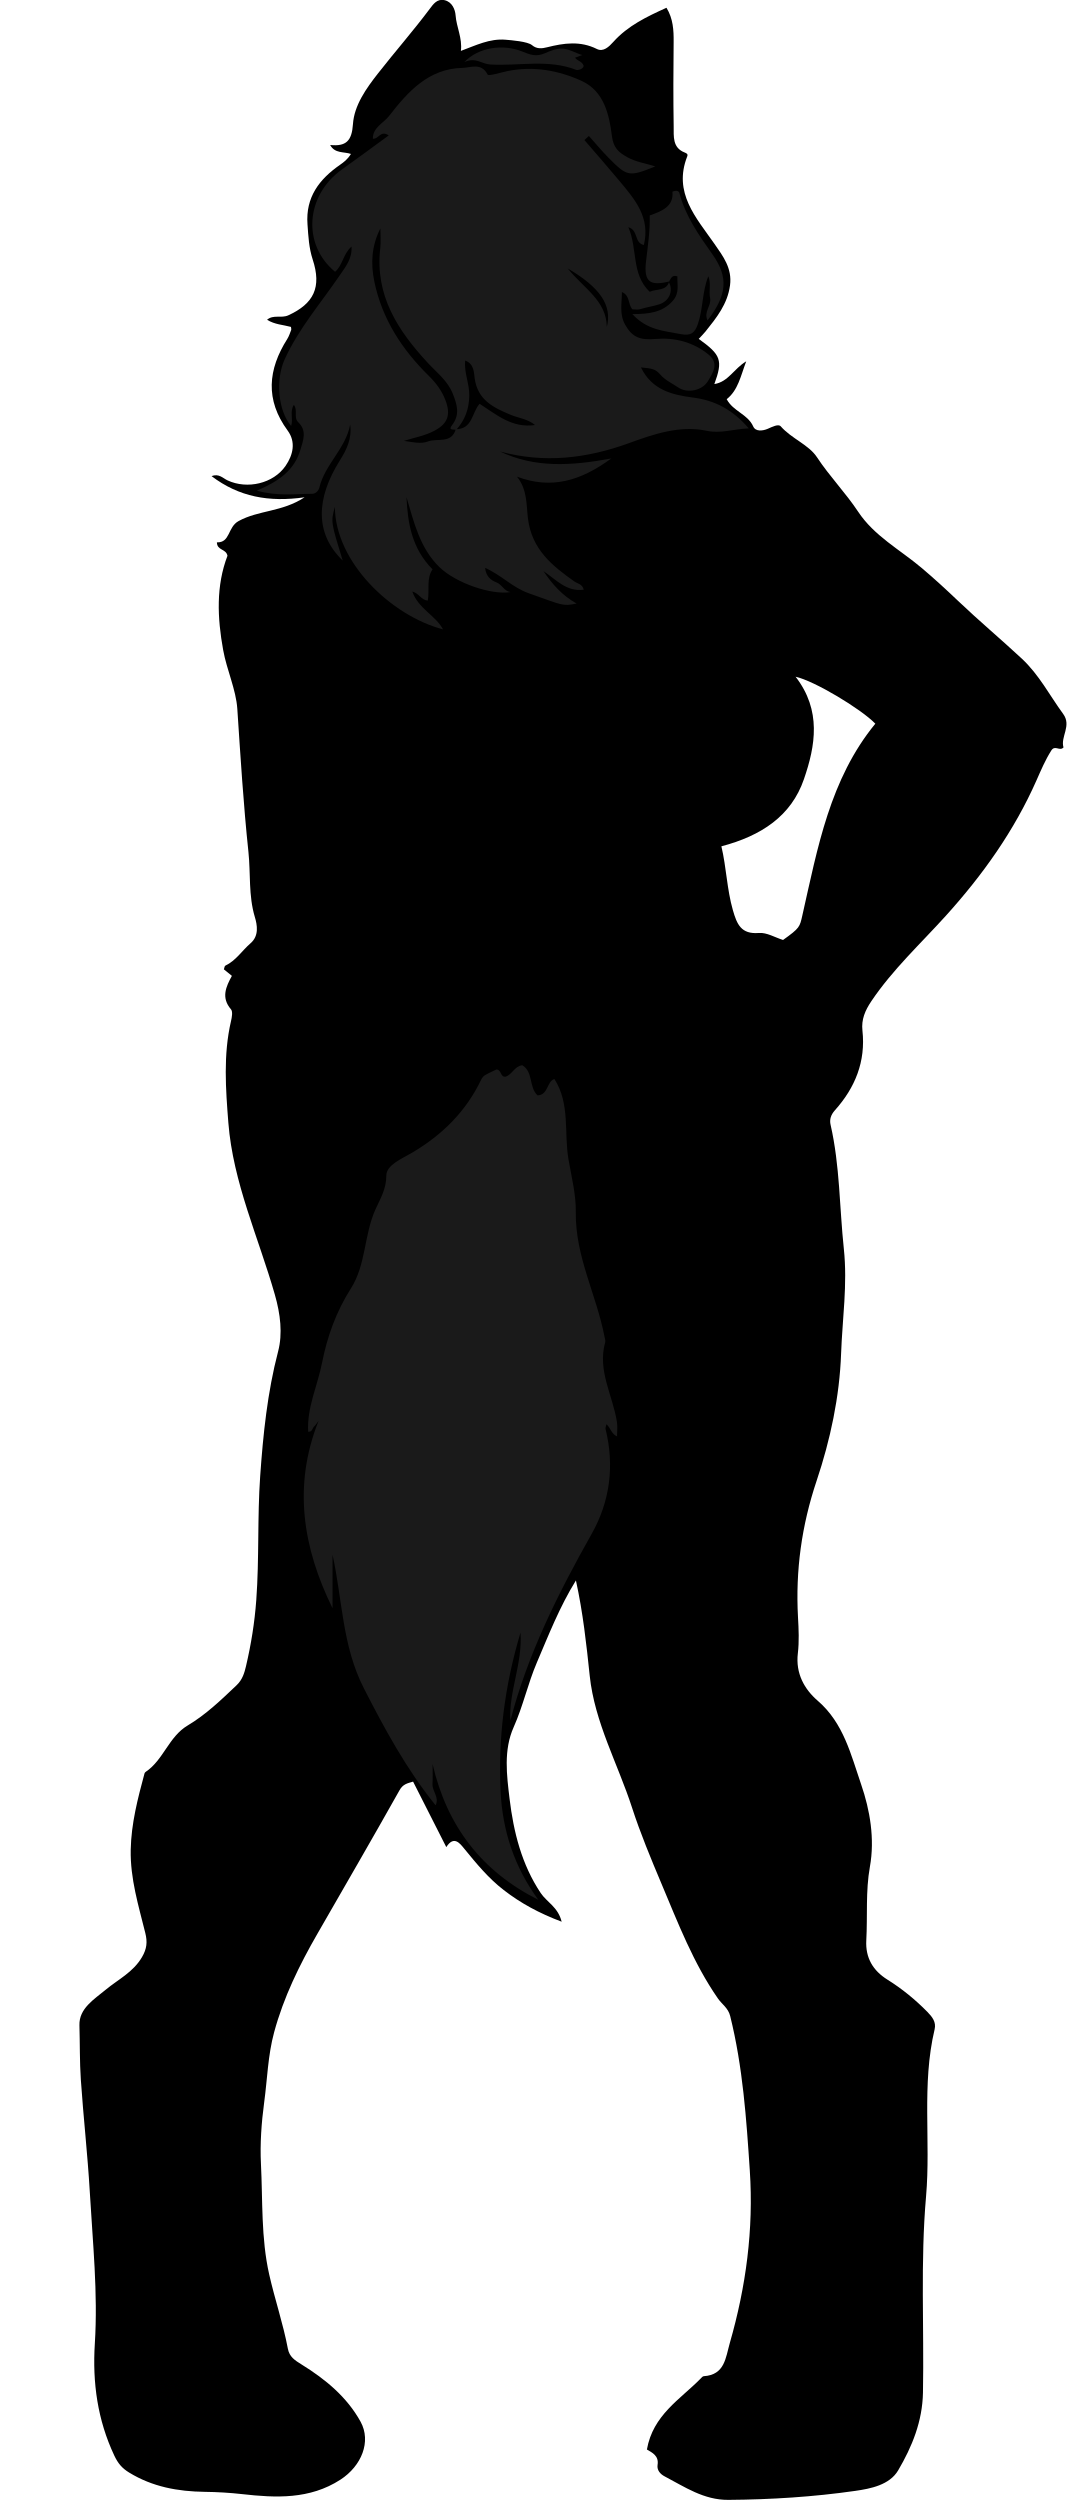
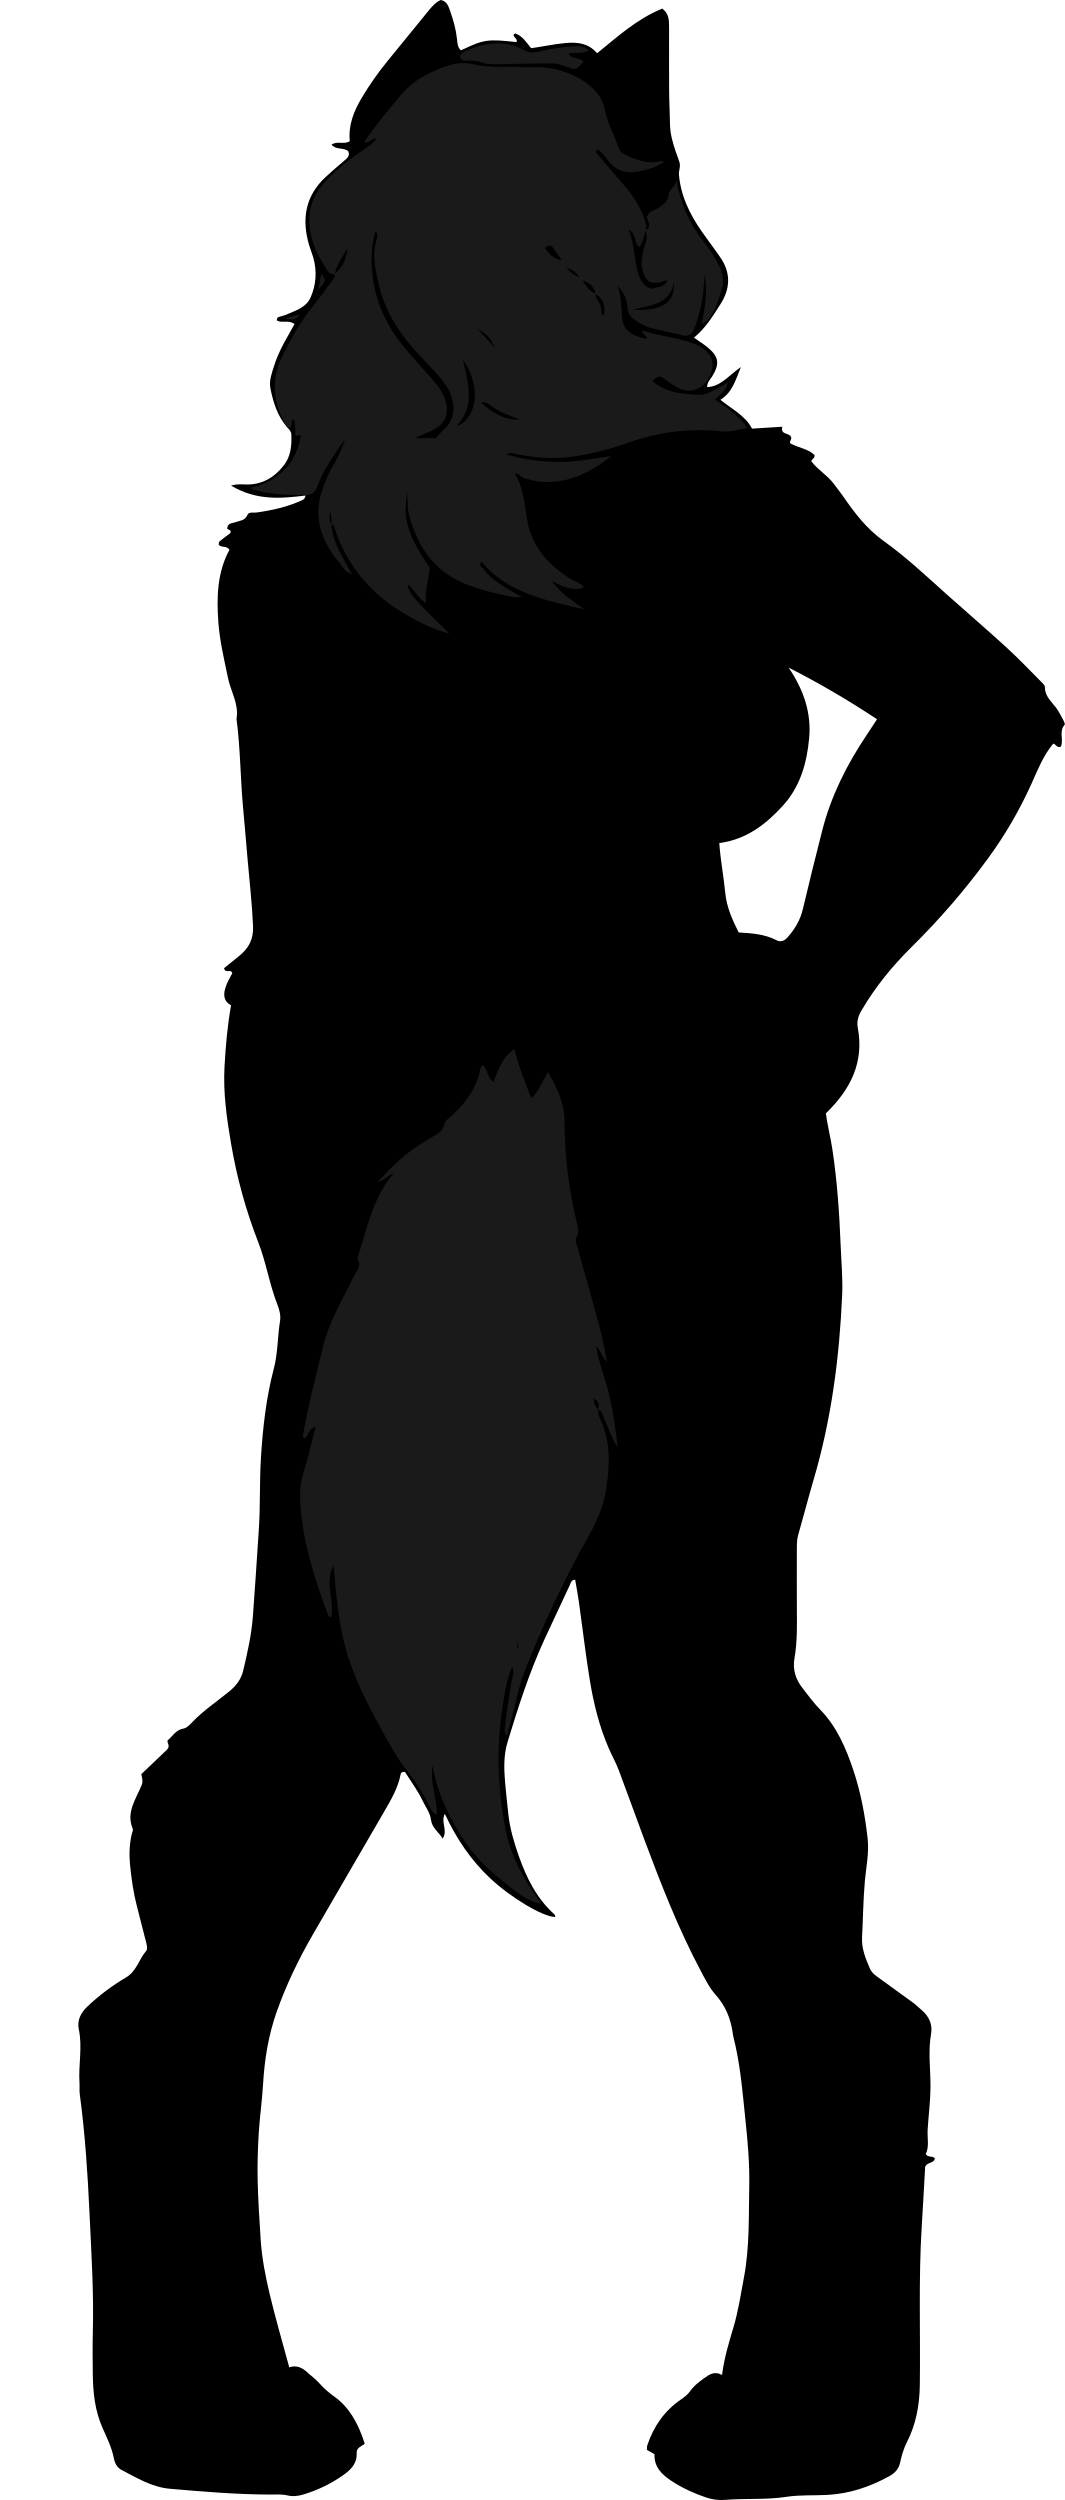
- <svg xmlns="http://www.w3.org/2000/svg" version="1.1" id="Layer_1" x="0px" y="0px" viewBox="0 0 265.37 621.96" style="enable-background:new 0 0 265.37 621.96;" xml:space="preserve">
+ <svg xmlns="http://www.w3.org/2000/svg" version="1.1" id="Layer_1" x="0px" y="0px" viewBox="0 0 750 1760.9" style="enable-background:new 0 0 750 1760.9;" xml:space="preserve">
  <style type="text/css">
	.st0{fill:#1A1A1A;}
</style>
  <g>
-     <path d="M160.94,609.4c1.51-8.59,8.26-12.45,13.36-17.64c0.23-0.23,0.5-0.58,0.77-0.6c5.26-0.33,5.44-4.57,6.49-8.24   c4.04-14.03,5.95-28.33,4.98-42.9c-0.85-12.9-1.74-25.82-4.88-38.46c-0.5-2.02-2.06-2.93-3.06-4.38c-6.1-8.8-9.89-18.7-14.01-28.48   c-2.64-6.27-5.29-12.63-7.36-19.02c-3.54-10.92-9.3-21.18-10.52-32.8c-0.82-7.82-1.66-15.61-3.43-23.69   c-4.1,6.63-6.79,13.58-9.72,20.43c-2.24,5.24-3.43,10.84-5.77,16.07c-2.55,5.71-1.72,11.99-1.01,17.86   c0.99,8.21,2.99,16.3,7.75,23.42c1.5,2.24,4.32,3.5,5.2,7.12c-5.6-2.11-10.18-4.6-14.43-7.89c-3.8-2.94-6.77-6.57-9.77-10.24   c-1.09-1.33-2.59-3.42-4.5-0.43c-2.74-5.39-5.44-10.72-8.26-16.29c-1.47,0.43-2.52,0.62-3.38,2.15   c-6.71,11.95-13.59,23.81-20.42,35.69c-4.48,7.78-8.4,15.77-10.77,24.51c-1.56,5.75-1.69,11.65-2.48,17.47   c-0.68,5.04-1.05,10.33-0.8,15.26c0.46,9.15,0,18.42,2.05,27.52c1.4,6.2,3.46,12.21,4.64,18.45c0.39,2.06,1.69,2.89,3.52,4.02   c5.82,3.61,11.18,8.01,14.57,14.16c2.72,4.93,0.26,11.02-5.02,14.44c-7.64,4.94-16.08,4.53-24.41,3.59   c-3.13-0.35-6.24-0.53-9.35-0.57c-6.67-0.09-12.98-1.24-18.78-4.79c-1.77-1.08-2.78-2.27-3.7-4.22   c-4.18-8.88-5.46-18.15-4.85-27.83c0.8-12.62-0.53-25.22-1.25-37.78c-0.54-9.28-1.6-18.64-2.23-27.93   c-0.3-4.41-0.22-9.01-0.35-13.53c-0.12-4.18,3.66-6.45,6.54-8.84c3.11-2.58,6.81-4.33,9.02-8.1c1.23-2.1,1.38-3.79,0.83-6   c-1.68-6.81-3.77-13.52-3.63-20.72c0.13-6.56,1.76-12.76,3.43-18.99c0.04-0.15,0.17-0.3,0.3-0.39c4.43-2.97,5.72-8.73,10.44-11.54   c4.54-2.7,8.34-6.37,12.17-10.01c1.49-1.41,1.96-3.14,2.34-4.74c1.27-5.41,2.15-10.86,2.56-16.48c0.75-10.28,0.25-20.57,0.97-30.8   c0.73-10.4,1.79-20.81,4.46-31.03c1.16-4.42,0.57-9.29-0.81-14.12c-4.06-14.21-10.41-27.91-11.57-42.78   c-0.65-8.33-1.29-16.89,0.66-25.27c0.22-0.95,0.48-2.36,0-2.93c-2.52-2.91-1.24-5.65,0.22-8.33c-0.8-0.65-1.4-1.15-1.99-1.62   c0.13-0.36,0.16-0.83,0.36-0.92c2.64-1.25,4.16-3.75,6.27-5.57c2.15-1.85,1.67-4.54,1.07-6.53c-1.6-5.32-1.03-10.8-1.59-16.15   c-1.25-11.83-1.98-23.75-2.77-35.64c-0.32-4.81-2.62-9.65-3.52-14.63c-1.46-8.05-1.79-15.97,1.07-23.45   c-0.34-1.79-2.59-1.27-2.63-3.34c3.36,0.11,2.64-3.79,5.4-5.3c4.97-2.73,10.82-2.23,16.42-5.91c-8.89,1.26-16.33-0.1-23.14-5.26   c1.82-0.74,2.85,0.54,3.97,1.05c4.9,2.29,11.4,0.8,14.43-3.6c1.89-2.75,2.61-5.95,0.53-8.78c-5.63-7.67-4.92-15.19-0.09-22.82   c0.43-0.68,0.67-1.49,0.97-2.24c0.05-0.14-0.02-0.33-0.06-0.74c-1.9-0.52-4.06-0.58-5.95-1.78c1.57-1.35,3.54-0.31,5.28-1.1   c6.37-2.92,8.34-6.99,6.07-13.9c-0.94-2.87-1.08-5.76-1.29-8.73c-0.5-6.79,2.96-11.24,8.08-14.81c0.97-0.68,1.86-1.32,2.73-2.71   c-1.75-0.61-4.01-0.05-5.17-2.23c3.92,0.4,5.39-0.96,5.67-5.19c0.31-4.69,3.32-8.9,6.2-12.58c4.24-5.42,8.79-10.6,12.92-16.12   c0.85-1.13,1.82-2.55,3.65-2.14c1.95,0.44,2.66,2.4,2.76,3.75c0.22,2.98,1.72,5.69,1.32,8.87c3.77-1.39,7.14-3.1,11.09-2.78   c1.44,0.12,5.52,0.44,6.6,1.35c1.2,1.02,2.51,0.85,3.76,0.53c4.18-1.05,8.25-1.64,12.39,0.43c1.6,0.8,3.01-0.56,4.1-1.78   c3.61-4.02,8.31-6.26,13.21-8.48c1.66,2.73,1.81,5.58,1.78,8.54c-0.08,7-0.1,14,0.01,20.99c0.04,2.45-0.36,5.29,2.76,6.49   c0.54,0.21,0.82,0.42,0.61,0.96c-3.55,9.07,2.22,15.22,6.78,21.77c2.14,3.08,4.43,6.05,3.87,10.3c-0.62,4.67-3.35,8.05-6.1,11.49   c-0.52,0.65-1.12,1.22-1.69,1.84c5.57,3.99,6.05,5.32,3.89,11.24c3.48-0.55,4.83-3.8,7.93-5.66c-1.41,3.71-2.02,7.18-4.86,9.42   c1.62,3.06,5.24,3.71,6.6,6.79c0.6,1.36,2.44,1.09,3.61,0.58c1.11-0.48,2.65-1.29,3.24-0.61c2.67,3.05,6.95,4.56,9,7.67   c3.15,4.78,7.13,8.85,10.27,13.59c3.97,5.99,10.33,9.38,15.68,13.88c3.15,2.65,6.21,5.47,9.17,8.29   c5.16,4.92,10.62,9.49,15.83,14.34c4.35,4.05,6.92,9.14,10.3,13.76c2.18,2.97-0.71,5.66,0.09,8.35c-0.96,1.04-2.12-0.7-3.04,0.77   c-1.49,2.36-2.55,4.87-3.67,7.4c-5.54,12.55-13.37,23.54-22.57,33.72c-6.28,6.95-13.22,13.36-18.51,21.22   c-1.57,2.33-2.53,4.57-2.23,7.33c0.84,7.69-1.81,14.2-6.85,19.83c-1.01,1.13-1.38,2.29-1.07,3.63c2.32,10.16,2.2,20.56,3.29,30.81   c0.95,8.89-0.37,17.48-0.68,26.12c-0.38,10.68-2.67,21.43-6.09,31.62c-3.73,11.13-5.27,22.32-4.63,33.95   c0.17,2.99,0.31,6.03-0.04,8.99c-0.58,4.97,1.6,8.89,4.96,11.79c6.45,5.57,8.27,13.5,10.79,20.81c2.21,6.41,3.42,13.56,2.18,20.46   c-1.1,6.13-0.56,12.22-0.9,18.32c-0.24,4.39,1.69,7.55,5.24,9.77c3.65,2.28,6.93,4.96,9.95,8.03c1.25,1.28,2.23,2.54,1.81,4.34   c-3.27,13.74-0.93,27.76-2.13,41.55c-1.42,16.29-0.47,32.54-0.77,48.81c-0.13,7.17-2.71,13.49-6.18,19.38   c-2.14,3.63-6.87,4.55-10.66,5.09c-10.43,1.5-20.98,2.16-31.56,2.24c-6.12,0.05-10.86-3.22-15.89-5.86   c-0.96-0.5-1.94-1.46-1.74-2.82C163.97,610.95,162.24,610.17,160.94,609.4z M179.47,210.55c1.26,5.34,1.37,10.69,2.86,15.89   c1.01,3.51,2.04,6.03,6.48,5.67c1.94-0.16,3.99,1.11,6,1.74c4.19-3,4.15-3.22,4.81-6.15c3.8-16.78,6.83-33.86,18.15-47.66   c-3.59-3.7-15.19-10.66-19.84-11.68c6.48,8.38,4.95,17.15,2.07,25.5C196.85,203.02,189.39,207.94,179.47,210.55z" />
-     <path class="st0" d="M133.92,472.64c-13.98-7.03-22.7-18.2-26.3-33.76c0,1.66,0.07,3.32-0.02,4.97c-0.09,1.82,1.77,3.3,0.77,5.28   c-7.23-8.94-12.65-18.94-17.87-29.16c-5.38-10.52-5.31-22.04-7.77-33.17c0,4.44,0,8.87,0,13.31c-7.44-15.12-9.88-30.55-3.47-46.63   c-0.38,0.49-0.7,1.03-1.14,1.44c-0.43,0.41-0.38,1.32-1.45,1.28c-0.35-6.03,2.33-11.44,3.45-17.15c1.29-6.57,3.53-12.77,7.19-18.52   c3.75-5.89,3.24-13.24,6.07-19.59c1.13-2.54,2.75-5.07,2.73-8.47c-0.02-2.65,3.99-4.26,6.42-5.7c7.54-4.46,13.4-10.27,17.18-18.17   c0.21-0.43,0.56-0.89,0.96-1.12c0.98-0.57,2.02-1.01,2.85-1.42c1.34,0.13,0.9,2,2.28,1.79c1.62-0.51,2.15-2.56,4.13-2.84   c2.79,1.66,1.61,5.49,3.8,7.5c2.7-0.08,2.27-3.49,4.2-4.07c3.97,6.22,2.34,13.37,3.51,20.05c0.75,4.31,1.88,8.8,1.81,13.04   c-0.17,11.03,5.13,20.57,7.13,30.96c0.09,0.48,0.3,1.02,0.18,1.46c-1.99,7.07,1.93,13.25,2.93,19.87c0.17,1.12,0.02,2.28,0.02,3.53   c-1.42-0.6-1.6-2.12-2.63-3.02c-0.12,0.55-0.3,0.89-0.23,1.17c2.26,9.16,1.11,18.02-3.46,26.12c-8.33,14.78-15.9,29.85-20.21,46.41   c-0.45-7.18,3.03-13.99,2.52-21.89c-3.99,13.36-5.58,26.26-4.97,39.48C125.02,455.59,128,464.51,133.92,472.64z" />
-     <path class="st0" d="M166.39,70.16c1.16,2.12,0.21,4.72-2.4,5.56c-1.52,0.49-3.17,0.71-4.73,1.2c-0.6,0.19-1.3,0.03-1.93,0.03   c-1.17-1.29-0.54-3.44-2.61-4.29c0,2.8-0.67,5.48,0.8,8.11c1.79,3.21,3.81,3.88,7.53,3.56c4.8-0.41,9.4,0.76,13.24,3.89   c2.67,2.18,1.07,4.55-0.18,6.62c-1.4,2.31-5.09,3.14-7.45,1.51c-1.46-1-3.14-1.72-4.38-3.15c-1.22-1.41-2.02-1.53-4.82-1.79   c2.73,5.63,7.8,6.83,12.91,7.49c5.43,0.7,9.79,2.91,13.91,7.67c-4.05,0.2-6.95,1.36-10.55,0.59c-6.59-1.4-13.17,0.87-19.21,3.07   c-10.65,3.87-21.16,5.08-32.14,2.09c8.66,4.12,17.63,3.6,27.7,1.74c-7.63,5.59-14.9,7.74-23.46,4.53   c2.61,3.21,2.31,7.07,2.73,10.44c0.96,7.66,6.01,11.73,11.58,15.65c0.78,0.55,1.93,0.59,2.3,2.03c-4.34,0.58-6.89-2.54-10.02-4.62   c2.18,3.24,4.63,6.05,8.24,8.06c-3.56,0.74-3.45,0.42-11.94-2.57c-4-1.41-6.8-4.54-10.82-6.29c0.2,2.08,1.45,3.09,2.72,3.55   c1.51,0.55,1.97,2.23,3.58,2.46c-4.63,0.79-13.55-2.2-17.68-6.22c-4.84-4.71-6.34-11.16-8.18-17.4c0.3,6.51,1.32,12.75,6.48,17.97   c-1.56,2.23-0.73,5.06-1.18,7.76c-1.68-0.13-2.11-1.77-3.86-2.25c1.5,4.28,5.78,5.92,7.65,9.42c-12.95-3.4-26.84-16.78-26.91-30.49   c-1.01,3.75-1.01,3.75,1.95,13.37c-7.05-6.81-6.57-15.57-0.74-24.86c1.74-2.77,3.08-5.55,2.59-8.96   c-1.09,5.95-6.27,9.87-7.66,15.67c-0.18,0.75-0.89,1.54-1.78,1.54c-4.21,0-8.48,0.67-13.78-0.78c5.65-2.41,9.35-5.12,10.87-10.24   c0.75-2.51,1.6-4.68-0.58-6.81c-1.19-1.17-0.01-2.97-1.08-4.29c-1.08,1.69-0.08,3.57-0.67,5.23c-3.26-3.74-3.91-11.51-1.61-16.56   c3.49-7.67,8.99-13.98,13.67-20.86c1.41-2.08,3.16-4.12,2.96-7.2c-2.11,1.86-2.18,4.66-4.09,6.28c-8.23-6.79-7.36-19,1.75-25.49   c3.83-2.73,7.61-5.53,11.6-8.44c-2.08-1.4-2.46,0.97-3.94,0.82c-0.09-2.76,2.66-3.9,4-5.63c4.66-6.01,9.82-11.82,18.3-11.99   c1.99-0.04,4.67-1.4,6.25,1.67c0.23,0.44,3.24-0.53,4.96-0.88c6.46-1.31,12.75-0.16,18.52,2.5c5.47,2.53,6.78,8.38,7.43,13.64   c0.38,3.02,1.68,4.06,3.8,5.27c2.16,1.23,4.59,1.53,7,2.31c-6.56,2.64-6.97,2.59-11.71-2.22c-1.68-1.71-3.21-3.56-4.81-5.35   c-0.37,0.34-0.74,0.68-1.12,1.01c2.92,3.4,5.88,6.76,8.74,10.2c3.78,4.53,7.72,9.02,6.05,15.92c-2.47-0.57-1.3-3.67-3.86-4.44   c2.36,5.39,0.69,11.68,5.31,16.07c1.79-0.8,4.17-0.11,4.88-2.6L166.39,70.16z M113.51,106.93c-0.63-0.14-2.12,0.21-1.07-1.13   c2.07-2.66,1.27-5.17,0.2-7.86c-1.28-3.22-3.96-5.23-6.19-7.64c-7.45-8.04-13.2-16.79-11.85-28.52c0.19-1.63,0.03-3.3,0.03-4.95   c-2.17,4.29-2.46,8.66-1.49,13.27c1.95,9.32,6.88,16.85,13.53,23.4c1.79,1.76,3.22,3.65,4.14,6.03c1.38,3.61,0.65,5.83-2.73,7.63   c-2.38,1.27-5.02,1.71-7.59,2.52c2.03,0.3,4.22,0.83,5.94,0.16c2.33-0.91,5.88,0.66,6.96-3.06c4.23,0,3.98-4.2,5.93-6.32   c4.17,2.66,8.03,6.12,13.79,5.28c-1.88-1.55-4.07-1.71-5.99-2.51c-4.32-1.8-8.25-3.64-9.03-9.09c-0.2-1.42-0.11-3.63-2.37-4.44   c-0.29,3.04,1.09,5.78,1.03,8.77C116.68,101.84,115.66,104.51,113.51,106.93z M141.24,66.79c4.06,5.03,9.62,7.97,9.73,14.55   C152.34,75.99,149.32,71.52,141.24,66.79z" />
-     <path class="st0" d="M166.55,70.01c-4.86,1.2-6.41,0.14-5.83-4.97c0.43-3.75,1.02-7.48,0.92-11.44c3.05-1.07,6.02-2.26,5.65-5.91   c1.12-0.49,1.63-0.06,1.73,0.31c1.51,5.79,4.87,10.54,8.26,15.33c4.01,5.68,3.59,10.08-1.25,16.38c-1.06-2.12,1.03-3.69,0.63-5.55   c-0.37-1.73,0.31-3.61-0.44-5.43c-1.56,3.87-1.27,8.05-2.6,11.89c-0.75,2.16-1.71,3.01-4.28,2.5c-4.11-0.81-8.35-0.96-12.02-4.98   c4.26,0,7.51-0.44,10.05-3.29c1.75-1.97,1.07-4.01,1.15-6.1c-1.4-0.47-1.65,0.64-2.13,1.42L166.55,70.01z" />
-     <path class="st0" d="M144.88,13.69c-0.59,0.22-1.19,0.43-1.82,0.66c0.57,0.85,1.82,0.88,2.15,2.06c-0.18,0.88-1.55,1.08-1.75,1.01   c-7.04-2.79-14.37-0.94-21.55-1.38c-2.03-0.12-3.58-1.89-6.38-0.59c3.43-3.69,9.68-4.58,14.46-2.61c1.83,0.75,3.4,1.37,5.58,0.4   c1.32-0.59,3.08-1.32,4.68-1.12C141.84,12.3,143.29,13.26,144.88,13.69z" />
+     <path d="M256.92,1721.32c-2.62,2.04-5.92,2.57-5.68,6.65c0.39,6.72-3.77,11.28-8.71,14.85c-8.67,6.28-18.24,10.95-28.51,14.1   c-3.84,1.18-7.57,1.7-11.73,0.71c-3.8-0.91-7.94-0.56-11.92-0.57c-23.61-0.03-47.11-2.04-70.61-4.06   c-12.67-1.09-23.28-7.61-34.18-13.28c-3.11-1.62-4.72-4.75-5.36-8.1c-1.46-7.62-4.87-14.45-7.98-21.45   c-5.37-12.07-6.75-24.96-6.88-38.02c-0.1-9.66-0.24-19.34,0.02-28.99c0.77-27.98-1.03-55.9-2.31-83.8   c-1.29-28.15-3.13-56.33-6.89-84.32c-0.35-2.62-0.01-5.33-0.19-7.99c-0.85-12.54,2.22-25.07-0.49-37.67   c-1.33-6.18,1.32-11.6,6.07-16.09c8.28-7.82,17.38-14.68,27.08-20.37c7.67-4.49,9.11-12.77,14.24-18.67   c1.31-1.5,0.47-4.48-0.13-6.8c-2.19-8.36-4.24-16.76-6.41-25.12c-2.42-9.36-3.75-18.9-4.72-28.49c-0.74-7.31-0.52-14.63,1.14-21.84   c0.3-1.3,1.15-2.86,0.73-3.87c-4.91-11.74,2.36-20.93,6.28-30.8c0.74-1.87,0.84-3.17-0.25-7.67c6.37-6.07,12.86-12.26,18.21-17.37   c2.42-3.06-0.2-4.05,0.31-6.49c3.37-2.48,5.52-7.37,11.34-8.32c2.31-0.38,4.48-2.82,6.3-4.72c7.83-8.14,17.22-14.37,25.89-21.48   c4.7-3.86,8.26-8.4,9.73-14.6c3-12.62,5.84-25.18,6.82-38.22c1.55-20.53,2.85-41.08,4.2-61.62c1.09-16.63,0.42-33.24,1.45-49.85   c1.32-21.29,3.67-42.38,9.09-63c2.9-11.06,2.58-22.41,4.38-33.54c0.65-4.05-0.54-8.14-1.93-11.72   c-5.58-14.29-7.84-29.54-13.44-43.83c-8.74-22.35-15.02-45.44-19.09-69.12c-3.1-18.04-5.66-36.2-4.65-54.5   c0.79-14.22,1.98-28.48,4.62-43.19c-4.5-2.33-5.63-6.31-4.29-11.33c1.12-4.19,3.32-7.89,5.15-11.27c-1.16-3.48-4.91,0.65-5.81-3.55   c3.21-2.6,6.74-5.49,10.31-8.32c6.9-5.45,10.55-11.79,10.12-21.35c-0.71-15.62-2.44-31.12-3.82-46.66   c-1.05-11.91-2-23.83-3.12-35.73c-1.99-21.15-1.93-42.45-4.71-63.53c1.85-10.39-4.02-19.21-6-28.82   c-2.68-13.01-5.81-25.89-6.78-39.23c-1.3-17.78-0.81-35.2,7.81-51.06c-2-3.18-5.53-1.16-7.6-3.57c0.16-0.66,0.09-1.9,0.65-2.37   c2.52-2.12,5.22-4.02,7.54-5.76c1.42-2.85-2.43-2.09-2.15-3.54c0.41-3.66,3.36-3.34,5.31-4.06c3.31-1.23,7.1-0.99,8.92-5.27   c0.98-2.31,4.19-1.37,6.42-1.68c10.91-1.52,21.57-3.91,31.66-8.46c1.21-0.54,2.46-1.1,2.85-3.51c-17.59,2.27-35.01,3.54-52.49-6.99   c4.46-1.28,7.6-0.85,10.6-0.78c11.31,0.27,19.96-4.98,26.6-13.48c4.91-6.28,5.63-14.04,5.27-21.83c-0.1-2.21-1.65-3.54-2.96-5.03   c-6.79-7.81-9.74-17.33-11.74-27.17c-1.17-5.73,1.04-11.16,2.71-16.5c2.4-7.65,6.17-14.71,10.15-21.66   c1.3-2.27,2.56-4.58,4.09-7.33c-3.97-3.14-8.79-0.41-12.41-2.49c-0.32-2.59,1.67-2.53,3.12-3.03c0.94-0.32,1.95-0.47,2.86-0.87   c6.7-2.93,14.49-5.08,17.67-12.18c4.01-8.94,4.7-18.66,1.95-28.32c-0.82-2.88-2.01-5.65-2.86-8.52   c-5.48-18.42-2.85-34.91,11.84-48.39c4.16-3.82,8.44-7.51,12.75-11.18c2.08-1.77,4.24-3.39,3.02-6.64   c-3.18-3.03-8.58-0.74-11.87-4.74c4.08-2.88,8.81,0.2,12.86-2.49c-1.16-11.13,2.81-21.1,8.5-30.63c5.3-8.88,11.2-17.33,17.72-25.35   c9.65-11.87,19.29-23.76,29.01-35.57c2.52-3.06,5.05-6.22,8.89-7.87c4.4,0.88,5.47,4.68,6.64,8c2.21,6.27,4.01,12.7,4.73,19.34   c0.32,2.98,0.35,5.96,2.78,8.17c16.11-7.72,18.72-8.11,39.17-5.83c0.98-2.44-2.21-3.19-2.12-5.28c0.45-0.27,1.03-0.89,1.35-0.77   c5.01,1.77,7.66,6.15,11.03,10.34c8.01-1.08,16.07-2.92,24.32-3.64c8.37-0.73,15.82-0.05,22.2,7.19   c7.34-5.93,14.28-11.97,21.67-17.41c7.48-5.51,15.38-10.48,24.23-14.02c4.8,3.52,4.78,8.49,4.78,13.46c0,15-0.07,30,0.03,44.99   c0.05,7.65,0.52,15.31,0.61,22.96c0.07,6.76,1.99,13.23,4.07,19.4c2.7,8.01,3.54,7.78,2.48,12.96c-0.48,2.37-0.17,4.53,0.17,6.86   c2.26,15.67,9.9,28.78,19.12,41.2c3.17,4.27,6.23,8.63,9.31,12.97c7.87,11.08,7.48,22.31,0.33,33.47   c-5.34,8.33-10.47,16.85-18.59,23.49c3.5,2.47,6.59,4.4,9.4,6.68c8.16,6.61,8.9,11.72,3.41,20.63c-1.34,2.18-3.56,3.98-3.54,7.54   c9.74-0.46,15.16-8.25,23.79-14.14c-3.92,9.66-6.2,17.95-14.44,23.06c8.14,6.65,17.47,11.06,22.26,20.31   c7.18-0.45,14.08-0.88,21.4-1.34c-1.61,5.75,4.42,4.17,5.94,6.94c1.08,1.67-1.09,2.99-0.45,4.72c5.58,3.21,12.66,3.8,17.15,8.31   c0.32,2.45-1.79,2.41-2.28,4.29c4.46,6.16,11.73,10.1,16.35,16.62c1.9,2.68,4.05,5.19,5.94,7.94   c8.09,11.81,16.68,23.09,28.61,31.62c15.98,11.42,30.27,24.95,44.9,38.03c13.87,12.4,28.01,24.49,41.74,37.05   c8.35,7.64,16.17,15.87,24.17,23.9c1.16,1.16,2.85,2.66,2.84,3.98c-0.06,7.46,6.09,11.25,9.34,16.71c1.36,2.29,2.65,4.62,3.85,6.99   c0.44,0.87,1.07,2.41,0.71,2.81c-4.23,4.62-0.5,10.81-2.68,15.45c-2.92,1.19-3.56-2.04-5.4-2.14   c-7.23,8.77-11.07,18.93-15.56,28.84c-8.25,18.22-18.28,35.45-30.11,51.68c-16.32,22.39-34.32,43.22-54.04,62.69   c-13.52,13.35-25.5,28.03-35.2,44.53c-2.37,4.03-3.56,7.87-2.74,12.26c4.59,24.34-4.92,43.4-22.47,60.43   c1.05,8.12,3.32,16.78,4.64,25.61c3.35,22.37,4.89,44.83,5.78,67.41c0.46,11.62,1.58,23.24,1.07,34.86   c-1.93,43.94-7.55,87.34-19.98,129.68c-3.84,13.08-7.26,26.28-10.99,39.39c-0.94,3.28-0.94,6.57-0.95,9.9   c-0.01,14-0.07,28,0.01,41.99c0.07,11.65,0.36,23.32-1.67,34.83c-1.44,8.2,0.85,15.11,5.83,21.39c3.92,4.95,7.6,10.15,12,14.63   c12.04,12.26,18.49,27.53,23.76,43.36c5.16,15.49,8.12,31.53,9.93,47.74c1.12,10.01-1.04,19.89-1.94,29.8   c-1.19,13.22-1.29,26.47-1.99,39.7c-0.43,8,2.47,14.98,5.52,22.03c1.56,3.61,4.74,5.46,7.69,7.6c7.55,5.46,15.12,10.89,22.62,16.41   c2.13,1.57,4.03,3.47,6.06,5.18c5.25,4.43,7.89,10.18,6.71,16.85c-2.21,12.57-0.31,25.12-0.4,37.67   c-0.07,10.01-1.39,19.88-2.01,29.82c-0.37,5.85,1.32,11.85-1.36,17.2c1.69,2.59,4.73,1.04,6.44,2.93   c-0.46,3.79-5.11,2.35-6.82,5.96c-0.76,13.31-1.51,27.53-2.4,41.75c-2.35,37.26-0.86,74.56-1.36,111.84   c-0.19,14.1-2.6,27.72-9.14,40.49c-2.24,4.38-3.65,9.32-4.7,14.16c-1.02,4.74-3.76,7.6-7.73,9.77   c-13.58,7.42-27.75,12.29-43.49,13.14c-9.62,0.52-19.4-0.11-28.83,1.35c-14.27,2.22-28.56,0.97-42.79,2.13   c-4.75,0.39-9.23-0.11-13.74-1.63c-8.56-2.89-16.71-6.59-24.27-11.53c-6.96-4.55-12.6-9.97-12.19-19.01c-2.03-1.14-3.7-2.07-5.35-3   c0.09-1.24-0.05-2.3,0.26-3.21c4.42-13.34,12.1-24.34,23.76-32.35c2.5-1.72,4.8-3.47,6.56-6c2.5-3.59,5.98-6.21,9.48-8.79   c3.83-2.82,7.65-5.39,12.86-2.43c1.52-12.03,4.83-22.79,8.04-33.57c3.43-11.5,5.16-23.31,7.38-35.07   c4.06-21.44,3.3-43.07,3.74-64.62c0.31-15.23-1.03-30.57-2.62-45.75c-1.87-17.81-3.27-35.72-7.16-53.27   c-0.65-2.92-1.49-5.81-1.89-8.76c-1.4-10.14-5.16-19.06-12.07-26.82c-4.42-4.97-7.37-11.03-10.5-16.93   c-15.8-29.76-27.98-61.08-39.75-92.57c-6.05-16.18-11.81-32.48-17.92-48.64c-1.99-5.26-4.8-10.2-7.04-15.38   c-6.66-15.35-10.65-31.51-13.34-47.92c-2.95-18-5.02-36.14-7.55-54.2c-0.78-5.58-1.84-11.13-2.77-16.65   c-2.93,0.13-3.1,2.34-3.92,4.11c-5.88,12.67-11.9,25.27-17.73,37.96c-10.73,23.32-18.49,47.72-25.96,72.21   c-2.88,9.45-2.55,19.08-1.73,28.72c0.62,7.26,1.47,14.49,2.22,21.74c1.07,10.3,3.95,20.06,7.4,29.85   c5.51,15.63,12.62,29.99,25.17,41.2c0.4,0.36,0.39,1.17,0.57,1.77c-8.82-0.01-31.72-13.92-45.93-27.29   c-13.5-12.71-23.68-27.72-31.91-45.37c-3.09,6.24,2.42,11.64-1.55,17.44c-2.74-4.79-7.52-7.28-8.25-13.56   c-0.5-4.38-3.64-8.47-5.61-12.67c-3.54-7.55-8.57-14.13-12.62-20.7c-1.99-0.18-2.88,0.42-3.05,1.38   c-1.83,10.06-7.07,18.63-12.04,27.26c-16.61,28.83-33.52,57.5-50.11,86.34c-9.97,17.32-18.64,35.33-25.27,54.19   c-5.75,16.37-8.53,33.42-9.52,50.79c-0.66,11.58-2.37,23.1-3.06,34.68c-0.65,10.96-0.99,21.97-0.75,32.95   c0.31,13.94,1.23,27.88,2.12,41.81c0.84,12.94,3.35,25.69,6.33,38.25c4.06,17.09,9.02,33.97,13.81,51.71   c4.86-1.67,8.88,0,12.42,3.28c2.93,2.71,6.28,5.03,8.86,8.03c3.3,3.83,7.12,6.87,11.16,9.82   C245.43,1695.35,252.16,1706.09,256.92,1721.32z M555.5,470.26c10.35,15.36,16.15,31.52,14.42,49.85   c-1.66,17.6-6.32,34.01-18.52,47.41c-12.09,13.29-25.92,23.85-44.76,26.32c0.81,12.08,3.1,23.44,4.18,34.9   c0.97,10.27,5,19.08,9.49,28.05c9.3,0.54,18.26,1.15,26.44,5.39c3.21,1.66,5.73,0.57,7.95-1.93c5.15-5.78,8.98-12.16,10.79-19.87   c4.32-18.43,8.94-36.79,13.59-55.15c6.2-24.47,17.37-46.66,31.37-67.53c2.35-3.51,4.65-7.06,7.3-11.1   C597.46,493.2,577.18,481.26,555.5,470.26z" />
+     <path class="st0" d="M233.42,369.16c0.53,10.68,5.84,19.59,10.69,28.65c1.03,1.93,2.25,3.76,3.85,6.43   c-4.88-0.86-6.02-4.26-7.93-6.58c-5.52-6.67-10.46-13.73-13.28-22.09c-3.19-9.44-3.49-18.86-0.38-28.33   c2.08-6.31,4.25-12.57,7.71-18.33c3.86-6.42,7.04-13.18,9.2-20.37c-6.99,11.22-15.39,21.57-19.85,34.16   c-1.21,3.41-3.39,5.82-7.21,5.88c-12.63,0.19-25.22-0.11-37.51-3.51c-0.61-0.17-1.12-0.67-2.45-1.48   c20.41-4.54,31.94-16.97,35.68-36.31c-1.88-2.43-2.46,0.76-3.8-0.36c-0.38-3.84,0.18-7.9-1.32-11.83c-2.38,1.38-0.76,4.25-2.05,6.1   c-2.59,0.76-3.35-1.39-4.18-2.95c-8.18-15.26-9.72-30.77-2.01-46.8c6.37-13.24,13.65-25.84,22.96-37.26   c4.19-5.15,8.07-10.56,12-15.92c1.14-1.56,2.58-3.14,2.02-5.39c6.17-4.39,8.16-10.92,9.4-17.82c-3.9,5.58-7.6,11.27-9.21,18   c-1.51-0.36-3.25,0.35-4.43-1.44c-7.4-11.22-13.62-22.76-13.41-36.85c0.15-10.2,3.76-18.75,10.56-26.12   c7.94-8.61,16.98-15.92,26.61-22.52c3.49-2.39,7.13-4.6,10.01-8.25c-3.55-1.23-4.79,3.82-8.59,2.3   c7.78-11.84,16.94-22.46,25.84-33.22c8.49-10.28,20.04-16.26,32.52-20.5c6.13-2.08,12.52-2.66,18.71-1.16   c11.16,2.69,22.45,1.44,33.67,1.97c7.61,0.36,15.24-0.54,22.84,1.23c7.87,1.82,15.18,4.67,21.85,9.19   c7.15,4.84,12.55,11.1,14.16,19.75c1.78,9.58,6.77,17.89,9.78,26.97c0.84,2.54,2.92,3.68,4.9,4.66c7.8,3.86,15.85,6.78,24.81,4.39   c0.55-0.15,1.26,0.27,2.22,0.51c-5.43,3.72-11.35,5.55-17.46,6.74c-8.77,1.71-16.48,0.04-22.02-7.7c-2.14-2.98-4.45-5.81-7.58-7.84   c-1.74,1.88-0.2,3.02,0.81,4.21c5.58,6.59,11.08,13.26,16.81,19.73c7.59,8.56,13.85,17.85,16.69,29.09   c0.3,1.19-0.09,2.56-0.17,3.85c-0.97,4.14-1.96,8.28-4.47,11.94c-4.23-2.64-1.62-8.97-7.47-12.08c3.82,9.98,3.79,19.65,6.08,28.99   c1.46,5.92,3.83,10.43,9.59,12.61c4.01-1.54,8.94-0.84,11.36-5.41c-1.82-1.39-3.07,0.37-4.55,0.65   c-7.55,1.43-10.09-0.17-12.56-7.61c-1.2-3.6-1.17-7.22-0.48-10.84c0.55-2.93,1.18-5.9,2.21-8.68c1.23-3.32,1.09-6.51,0.15-9.78   c1.28-0.49,2.27-1.16,2.48-2.72c0.37-2.7-2.02-5.02-1.38-6.69c1.47-4.13,4.74-3.81,6.84-5.29c3.74-2.64,7.89-4.62,8.34-10.25   c0.28-3.5,4.9-5.1,5.44-10.38c2.61,16.89,9.1,30.62,18.66,43.02c4.47,5.8,8.66,11.81,11.78,18.49c2.64,5.67,3.25,11.4,1.03,17.4   c-1.84,4.98-3,10.23-5.85,14.81c-1.91,3.06-3.47,6.47-7.93,7.85c2.66-11.6,4.24-22.99,2.22-34.6c-0.73,7.88-0.96,15.79-2.96,23.52   c-1.33,5.15-2.46,10.35-4.72,15.19c-1.38,2.97-3.52,4.94-7.08,4.15c-7.45-1.64-14.89-3.33-22.31-5.09   c-4.26-1.01-8.08-3.04-11.68-5.5c-3.09-2.11-5.26-4.43-5.56-8.76c-0.35-5.09-1.84-10.19-6.95-15.71   c2.67,8.45,2.54,15.39,3.04,22.29c0.6,8.41,6.13,12.93,17.2,15.2c1.08-2.92-3.6-2.66-2.73-5.96c12.08,4.24,25.08,4.7,37.03,9.66   c2.51,1.04,4.8,2.33,6.83,4.04c5.64,4.76,6.85,10.09,3.96,16.99c-0.51,1.22-1.11,2.42-1.78,3.57c-4.72,8.02-14.01,10.42-22.17,5.55   c-3.7-2.21-7.17-4.82-10.79-7.28c-2.41-0.23-4.27,0.82-6.11,3.09c7.64,6.85,17.11,8.61,26.67,9.35c10.9,0.85,10.94,0.46,26.42-8.33   c-1.26,4.76-1.26,4.76-9.2,12.01c8.24,5.49,16.65,10.71,22.88,20.1c-6.44,0.94-12.21,2.99-17.68,2.36   c-22.95-2.63-45.08,0.45-66.67,8.07c-14.48,5.11-29.25,8.83-44.52,10.31c-11.63,1.13-23.15-0.45-34.59-2.53   c-1.91-0.35-3.77-1.1-6.53,0.22c12.89,4,25.27,5.26,37.93,5.35c12.23,0.09,24.09-2.55,36.17-4.02   c-15.66,12.35-32.55,20.6-53.09,17.56c-2.61-0.39-5.12-1.43-7.73-1.9c-2.64-0.48-3.76-3.65-7.19-3.68   c6.3,10.15,6.94,21.52,8.74,32.49c3.17,19.35,15.04,32.01,30.75,42.02c3,1.91,6.85,2.5,9.5,6.07c-8.71,2.7-15.58-0.88-22.53-4.71   c5.61,8.93,14.55,13.87,22.51,20.05c-26.4-6.43-53.53-11.02-72.34-33.58c-2.3,2.54,0.47,3.73,1.32,4.94   c3.9,5.53,9.37,9.38,15.06,12.9c3.37,2.08,6.83,4.01,11.98,7.02c-3.3,0-5.01,0.27-6.59-0.04c-11.4-2.26-22.65-4.9-33.51-9.36   c-22-9.04-33.41-26.46-39.24-48.33c-1.25-4.7-0.82-9.85-1.22-15.53c-3.49,17.58,0.48,30.56,15.89,52.74   c-1.05,7.79-3.38,15.73-2.77,24.9c-5.98-3.81-8.25-9.8-13-13.32c1.46,6.91,3.64,9.5,29.44,34.71   c-11.45-2.93-20.74-7.76-29.82-12.95c-24.98-14.27-42.58-34.71-51.32-62.38c-0.32-1.03-0.95-1.63-2.09-1.55   c1.24-4.88-1.59-9.65-0.51-13.65C233.78,359.59,230.33,364.51,233.42,369.16z M419.52,207c-0.96-5.26-4.56-7.85-9.19-9.4   c2.55,3.67,4.69,7.78,9.37,9.24c-0.51,3.33,2.16,5.44,3.22,8.16c0.94,2.41-0.24,5.46,2.43,7.6   C426.33,216.11,425.5,210.6,419.52,207z M306.89,308.63c2.56-2.72,4.27-4.72,6.17-6.52c6.9-6.52,7.54-14.25,4.84-22.85   c-1.64-5.22-4.71-9.54-8.15-13.55c-4.75-5.54-9.87-10.75-14.86-16.08c-12.87-13.77-23.16-29.07-27.67-47.66   c-2.65-10.93-5.4-21.88-2.02-33.25c0.51-1.73,0.98-3.92-0.59-6.23c-3.46,11.56-3.47,22.93-1.83,34.32   c2.57,17.87,10.24,33.57,21.59,47.43c6.72,8.2,14.06,15.9,21,23.93c3.69,4.27,7.04,8.73,8.54,14.42c2.46,9.37-0.3,16.01-9.1,20.4   c-3.59,1.79-7.36,3.24-12.85,5.64C298.38,308.63,302.66,308.63,306.89,308.63z M325.95,253.07c0.89,3.82,1.89,7.61,2.65,11.46   c2.44,12.32,3.15,24.36-6.11,34.64c-0.1,0.11,0.11,0.48,0.17,0.73C336.22,293.54,339.02,271.62,325.95,253.07z M445.75,218.14   c20.89,1.13,29.71-5,28.96-19.3c-1.91,10.79-9.43,15.06-19.03,16.95C452.8,216.35,449.97,217.13,445.75,218.14z M366.27,295.67   c-3.02-1.23-6.03-2.5-9.07-3.68c-3.1-1.19-5.99-2.69-8.85-4.42c-2.56-1.55-4.6-4.67-9.59-4.13   C347.03,291.19,355.37,295.84,366.27,295.67z M395.74,183.37c-2.01-2.93-3.95-5.92-6.05-8.78c-1.82-2.47-3.67-1.85-5.87,0.24   C386.9,179.05,390.02,182.59,395.74,183.37z M348.45,244.74c-2.19-6.21-6.59-10.09-11.97-13.01   C340.47,236.07,344.46,240.41,348.45,244.74z M212.65,290.17c0,3.18,0,6.36,0,9.54C212.65,296.53,212.65,293.35,212.65,290.17z    M320.71,197.28c0.01-0.08,0.01-0.16,0.02-0.23c0-1.58,0-3.16,0-4.74c-0.01,0-0.01,0-0.02,0   C320.71,193.97,320.71,195.62,320.71,197.28z M398.91,188.4c3.23,3.6,4.88,5.43,9.58,6.88C405.3,191.84,403.63,190.05,398.91,188.4   z" />
+     <path class="st0" d="M421.55,992.9c-0.29,2.04,0.01,4,0.9,5.84c7.72,16,7.17,32.6,4.6,49.7c-1.88,12.51-6.8,23.51-12.86,34.26   c-17.17,30.47-31.96,62.06-44.71,94.62c-4.39,11.21-6.24,23.09-9.56,34.57c-1,3.46-1.86,6.97-2.87,10.78   c-3.01-3.05-0.88-6.2-0.97-9.05c-0.1-3.27,0.73-6.56,1.19-9.84c0.47-3.29,0.97-6.57,1.48-9.85c0.52-3.28,0.94-6.59,1.64-9.83   c0.69-3.18,2.04-6.27,0.4-10.14c-4.14,9.37-5.37,18.96-6.81,28.38c-4.46,29.16-3.58,58.07,2.3,87.18   c3.97,19.68,13.59,35.71,25.09,51.22c-7.6-0.64-16.11-5.84-35.38-22.64c-10.86-9.47-19.34-20.94-26.33-33.59   c-7.11-12.86-12.48-26.28-14.99-40.91c-2.06,11.63,3.06,22.68,3.17,34.38c-3.69-0.78-3.99-3.4-4.96-5.34   c-4.65-9.25-10.22-17.88-16.65-26c-6.42-8.11-11.34-17.2-16.32-26.23c-10.78-19.54-21.14-39.27-26.88-61.01   c-4.52-17.09-6.03-34.63-7.7-52.14c-0.12-1.24-0.19-2.49-0.33-4.49c-6.75,12.35,0.97,24.6-1.75,36.36   c-1.97-0.06-2.18-1.67-2.59-2.76c-9.49-25.23-17.52-50.82-19.15-77.99c-0.42-7.01-0.03-13.8,2.13-20.67   c3.26-10.39,5.61-21.07,8.62-32.67c-5.28,1.44-4.8,6.17-7.61,8.17c-2.04-0.92-1.15-2.72-0.92-4.05   c3.43-19.99,8.83-39.53,13.43-59.26c4.4-18.85,14.26-34.87,22.56-51.78c1.67-3.39,5.09-6.48,2.23-10.93   c-0.41-0.63,0.06-1.98,0.37-2.91c4.57-13.53,7.53-27.62,13.88-40.53c3.05-6.19,6.34-12.29,11.33-17.41   c-3.88,0.97-5.91,4.76-11.34,6.16c3.23-3.54,5.44-6.13,7.83-8.53c2.58-2.59,5.28-5.06,8.03-7.47c7.29-6.39,15.4-11.62,23.75-16.48   c3.19-1.86,6.25-3.71,7.06-7.79c0.64-3.2,3.54-4.76,5.68-6.73c10.04-9.25,17.6-19.9,20.03-33.66c0.09-0.5,0.93-0.87,1.69-1.54   c3.34,3.02,2.73,8.56,7.14,11.71c3.87-8.31,5.97-17.35,15-23.03c2.79,11.89,7.26,22.68,11.73,34.43   c5.93-5.13,7.79-11.96,11.94-18.37c6,11.35,11.51,21.18,11.53,33.97c0.04,24.25,2.9,48.38,8.64,72.05   c0.87,3.6,1.97,6.88-0.17,10.52c-1.46,2.47,0.18,5.14,0.89,7.67c5.19,18.56,10.5,37.1,15.47,55.72c2.04,7.65,3.36,15.5,5.21,24.25   c-4.25-2.96-3.65-7.75-7.72-10.63c2.14,12.21,6.62,23.05,9.27,34.35c2.72,11.63,4.39,23.39,5.84,36.49   c-4.73-6.87-6.4-13.89-9.57-20.16c-1.1-2.17-0.89-5.37-4.11-6.17c0.73-3.24,0.73-6.2-3.23-8.05   C418.3,988.36,418.99,991.03,421.55,992.9z M365.19,1161.3c-0.27-2.93-0.47-5.07-0.6-6.51   C365.71,1156.2,362.97,1158.45,365.19,1161.3z" />
+     <path class="st0" d="M400.21,37.68c2.8,4.4,8.12,2.4,10.71,5.73c-5.2,6.04-5.2,6.04-11.85,3.6c-3.44-1.26-6.9-2.44-10.64-2.4   c-10.31,0.13-20.62,0.19-30.93,0.43c-6.64,0.15-13.28,0.85-19.74-1.52c-2.85-1.04-5.89-0.83-8.9-0.72   c-2.02,0.07-4.21-0.1-4.64-2.64c-0.33-1.93,1.21-2.85,2.77-3.63c14.15-7.05,28.53-8.6,42.85-0.9c3.42,1.84,6.43,1.41,9.56,0.71   c7.79-1.73,15.62-3.15,23.58-3.65c3.82-0.24,7.85-0.62,11.86,2.8C409.99,38.35,405.29,36.64,400.21,37.68z" />
+     <path class="st0" d="M226.38,192.8c3.44,5.07,3.44,5.07-2.29,11.13C225,199.55,225.64,196.41,226.38,192.8z" />
+     <path class="st0" d="M211.41,221.24c-3.18,5.06-6.14,3.52-11.12,3.3C204.84,223.19,207.3,222.46,211.41,221.24z" />
  </g>
</svg>
